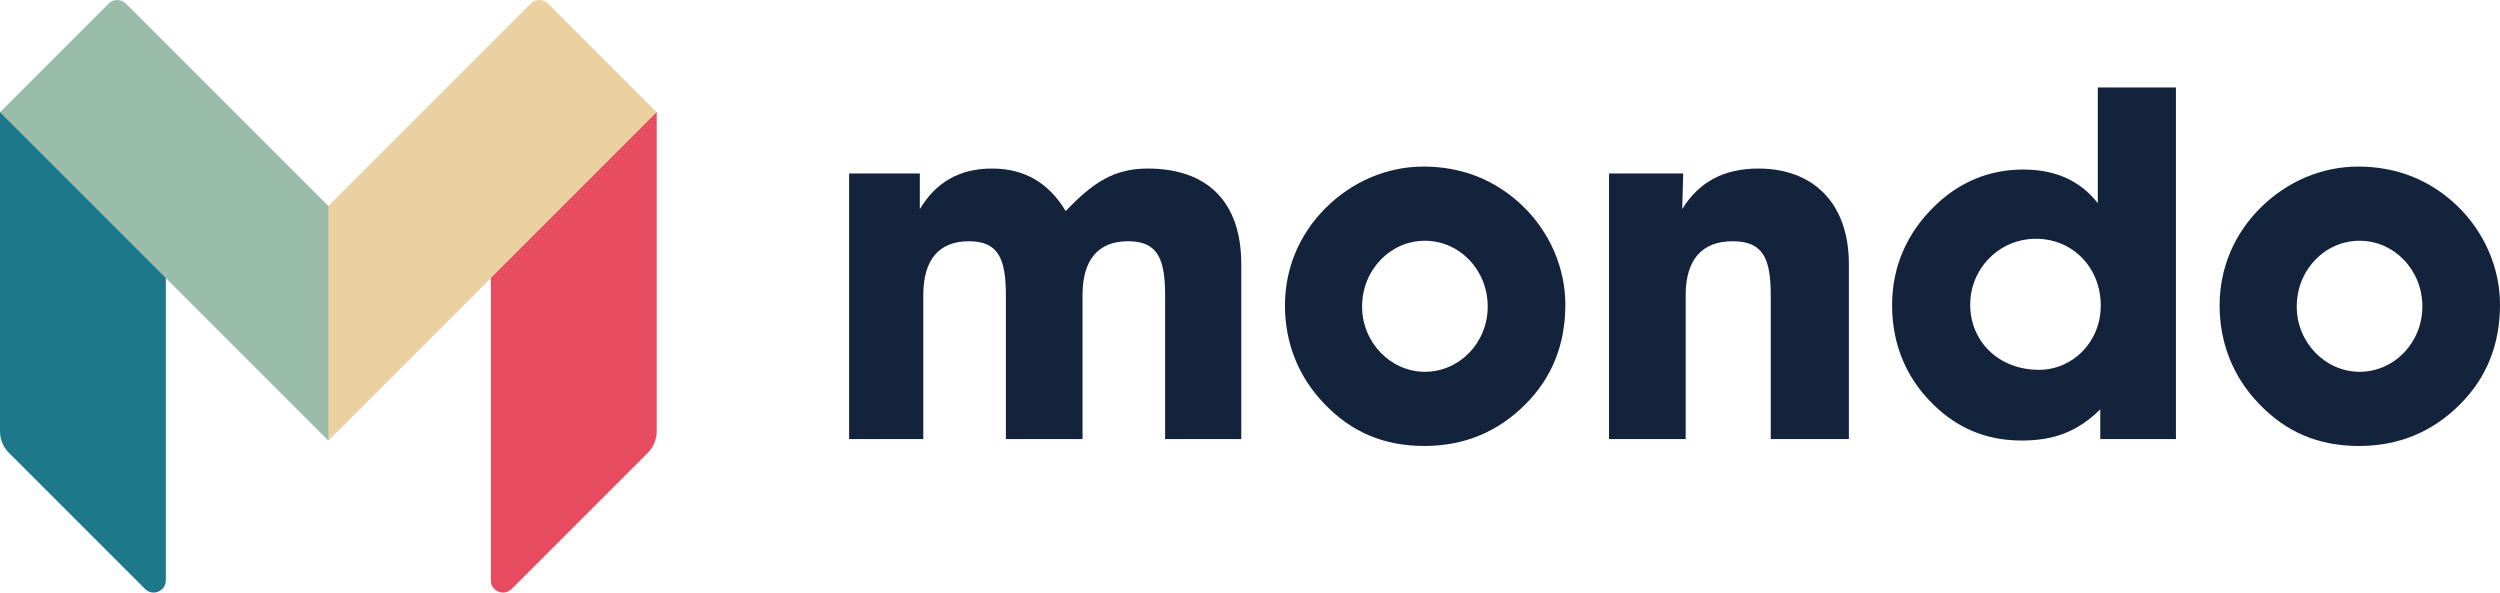
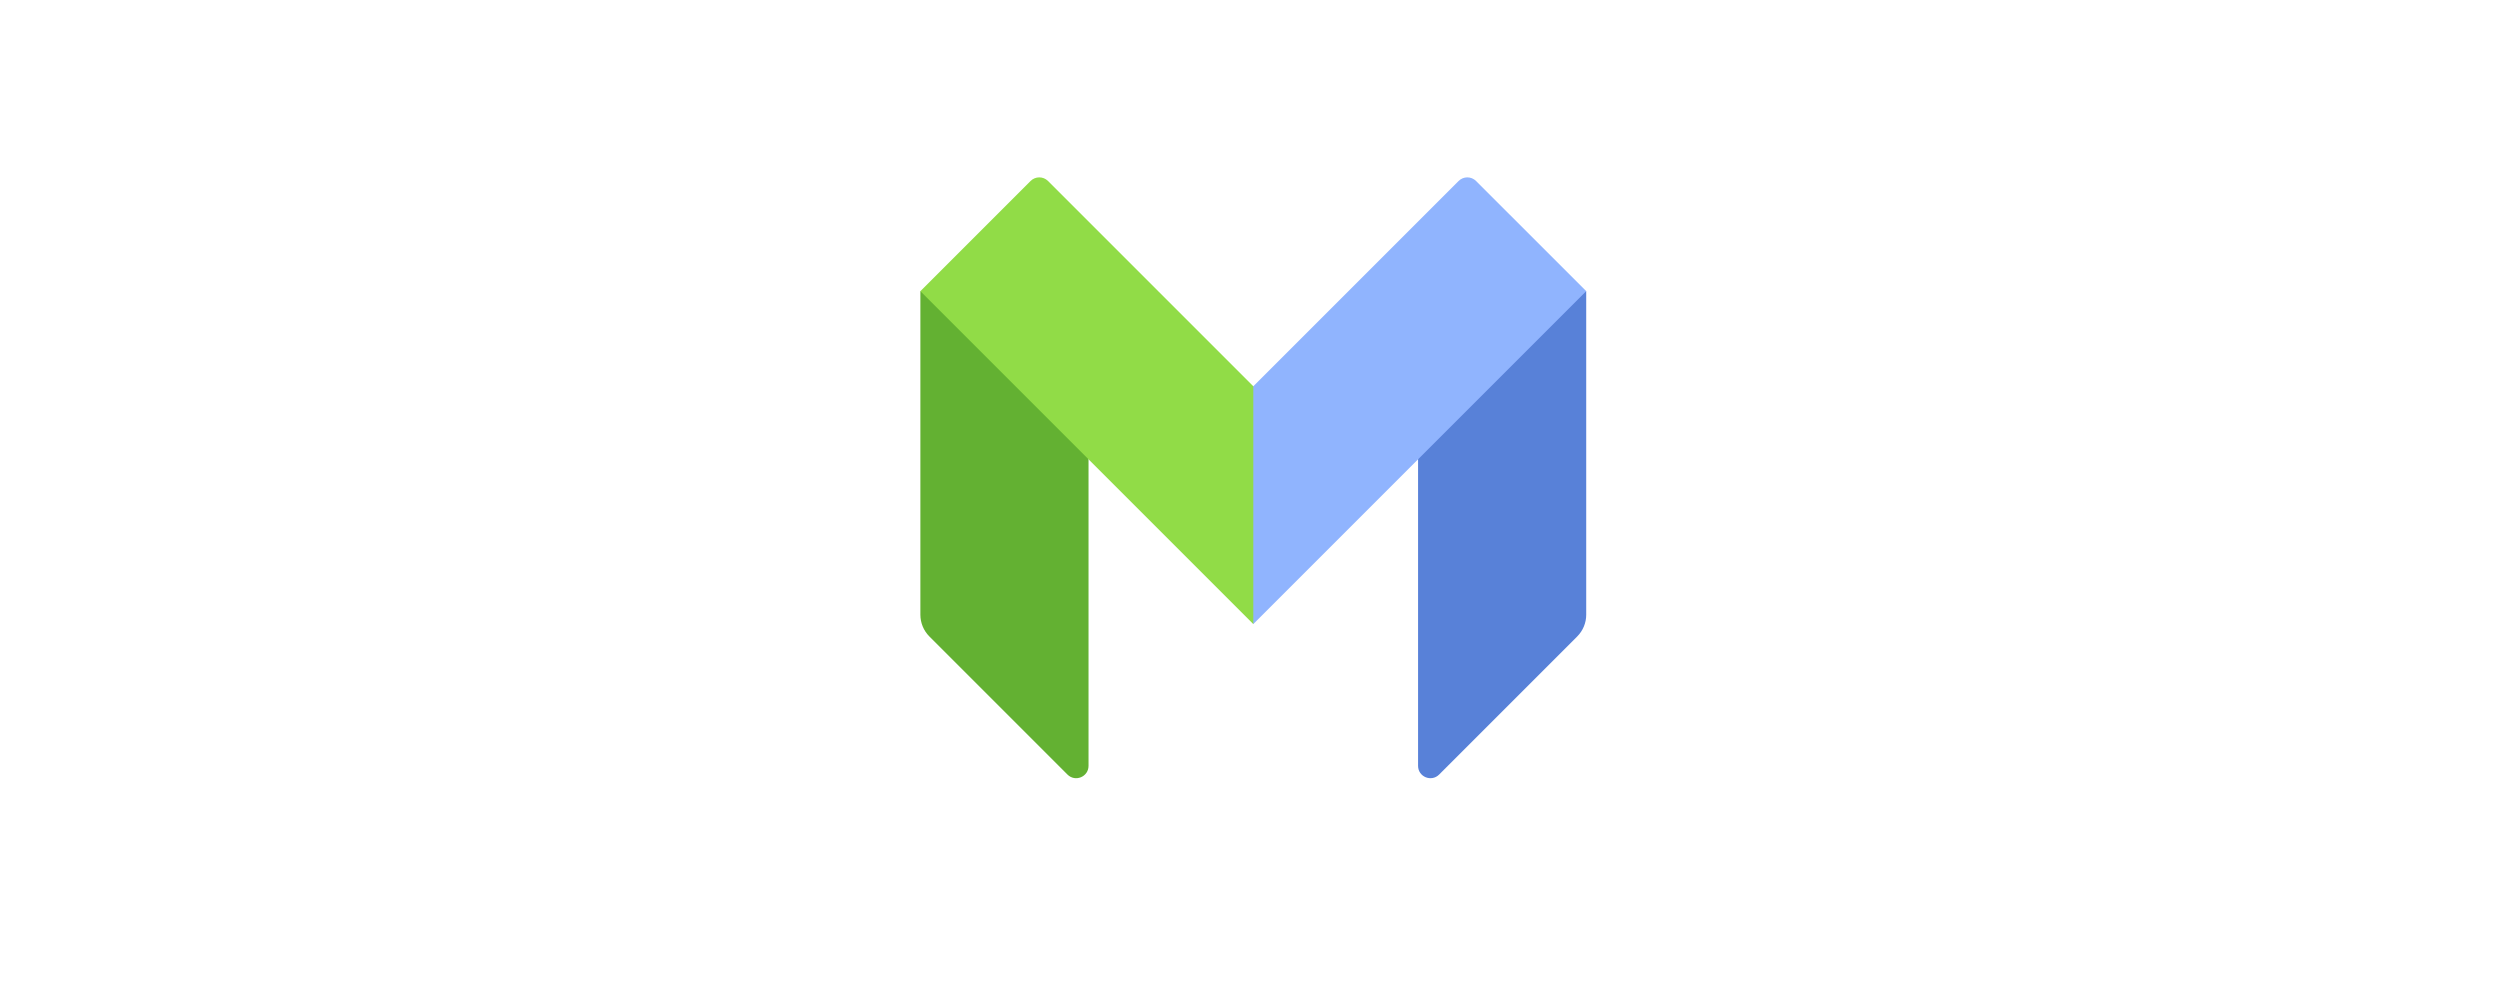
- <svg xmlns="http://www.w3.org/2000/svg" version="1.0" id="Layer_1" x="0px" y="0px" viewBox="0 0 800 189.626" enable-background="new 0 0 800 189.626" xml:space="preserve">
+ <svg xmlns="http://www.w3.org/2000/svg" version="1.1" id="Layer_1" x="0px" y="0px" width="248.539px" height="97.481px" viewBox="-91.5 24.5 248.539 97.481" enable-background="new -91.5 24.5 248.539 97.481" xml:space="preserve">
  <g>
    <g>
-       <path fill="#14233C" d="M271.715,140.499v-84.98h22.63v11.394c5.222-8.704,12.818-12.976,23.105-12.976    s18.041,4.431,23.579,13.609c8.862-9.337,15.667-13.609,26.27-13.609c19.148,0,29.909,10.761,29.909,30.542v56.02h-24.37V94.448    c0-11.869-2.532-17.249-11.869-17.249c-9.495,0-14.559,5.855-14.559,17.249v46.051h-24.529V94.448    c0-11.869-2.532-17.249-11.869-17.249c-9.495,0-14.559,5.855-14.559,17.249v46.051H271.715z" />
-       <path fill="#14233C" d="M424.161,66.596c8.546-8.545,19.781-13.293,31.334-13.293c12.343,0,22.946,4.273,31.492,12.343    c9.02,8.546,13.926,20.256,13.926,31.808c0,12.818-4.273,23.421-12.818,31.966c-8.704,8.704-19.465,13.293-32.283,13.293    c-12.976,0-23.421-4.431-32.125-13.609c-8.229-8.546-12.502-19.465-12.502-31.334S415.774,74.983,424.161,66.596z     M455.969,118.977c11.078,0,20.098-9.337,20.098-20.889c0-11.71-9.02-21.047-20.098-21.047c-11.077,0-20.098,9.337-20.098,21.047    C435.872,109.64,445.05,118.977,455.969,118.977z" />
-       <path fill="#14233C" d="M514.889,140.499v-84.98h23.738l-0.317,11.394c5.222-8.545,13.135-12.976,24.37-12.976    c17.566,0,28.96,11.077,28.96,30.542v56.02h-25.004V94.448c0-11.869-2.532-17.249-12.185-17.249    c-9.812,0-15.034,5.855-15.034,17.249v46.051H514.889z" />
-       <path fill="#14233C" d="M672.084,131.004c-7.438,7.279-15.034,9.969-25.162,9.969c-10.286,0-19.148-3.323-26.586-9.969    c-9.812-8.704-14.875-20.098-14.875-33.391c0-12.185,4.747-23.105,13.609-31.65c7.913-7.754,17.566-11.71,28.327-11.71    c10.286,0,18.199,3.481,23.896,10.761v-37.03h25.003v112.516h-24.212V131.004z M652.461,118.344    c10.761,0,19.781-8.862,19.781-20.572c0-12.185-9.021-21.364-20.731-21.364c-11.868,0-21.047,9.653-21.047,21.047    C630.464,109.323,639.643,118.344,652.461,118.344z" />
-       <path fill="#14233C" d="M723.249,66.596c8.545-8.545,19.781-13.293,31.334-13.293c12.343,0,22.946,4.273,31.491,12.343    C795.095,74.192,800,85.902,800,97.455c0,12.818-4.273,23.421-12.818,31.966c-8.704,8.704-19.465,13.293-32.283,13.293    c-12.977,0-23.421-4.431-32.125-13.609c-8.229-8.546-12.502-19.465-12.502-31.334S714.861,74.983,723.249,66.596z     M755.057,118.977c11.077,0,20.098-9.337,20.098-20.889c0-11.71-9.021-21.047-20.098-21.047c-11.078,0-20.098,9.337-20.098,21.047    C734.959,109.64,744.137,118.977,755.057,118.977z" />
-     </g>
-     <g>
-       <path fill="#E64B5F" d="M210.144,138.022c0,2.581-1.025,5.056-2.85,6.88l-43.575,43.575c-2.452,2.452-6.644,0.715-6.644-2.752    V88.084l52.464-52.17h0.605V138.022z" />
-       <path fill="#EAD19F" d="M175.37,1.14c-1.52-1.52-3.984-1.52-5.504,0l-64.794,64.794h-0.9v73.13l0.9,1.921l52.003-52.003    l53.069-53.069L175.37,1.14z" />
-       <path fill="#1E788C" d="M0,138.022c0,2.581,1.025,5.056,2.85,6.88l43.575,43.575c2.452,2.452,6.644,0.715,6.644-2.752V88.084    L0.605,35.914H0V138.022z" />
-       <path fill="#9ABDA9" d="M40.278,1.14c-1.52-1.52-3.984-1.52-5.504,0L0,35.914l53.069,53.07l52.003,52.003V65.934L40.278,1.14z" />
+       <path fill="#5881D8" d="M66.195,85.611c0,0.812-0.323,1.592-0.897,2.166l-13.727,13.727c-0.772,0.772-2.093,0.226-2.093-0.867    V69.88l16.526-16.434h0.19V85.611z" />
+       <path fill="#90B4FE" d="M55.242,42.493c-0.479-0.479-1.255-0.479-1.734,0l-20.41,20.41h-0.284v23.036l0.284,0.604l16.381-16.381    l16.717-16.717L55.242,42.493z" />
+       <path fill="#63B132" d="M0,85.611c0,0.812,0.323,1.592,0.898,2.166l13.726,13.727c0.772,0.772,2.093,0.226,2.093-0.867V69.88    L0.19,53.447H0V85.611z" />
+       <path fill="#91DC47" d="M12.688,42.493c-0.479-0.479-1.255-0.479-1.734,0L0,53.447l16.717,16.717l16.381,16.381V62.903    L12.688,42.493z" />
    </g>
  </g>
+   <g>
+     <g>
+ 	</g>
+   </g>
+   <g>
+     <path fill="#14233C" d="M41.59,181.283v-26.768h7.128v3.588c1.645-2.741,4.038-4.087,7.278-4.087c3.241,0,5.683,1.396,7.428,4.287   c2.792-2.941,4.935-4.287,8.275-4.287c6.032,0,9.421,3.39,9.421,9.62v17.646h-7.677v-14.506c0-3.738-0.797-5.434-3.739-5.434   c-2.991,0-4.586,1.845-4.586,5.434v14.506h-7.727v-14.506c0-3.738-0.798-5.434-3.739-5.434c-2.991,0-4.586,1.845-4.586,5.434   v14.506H41.59z" />
+     <path fill="#14233C" d="M89.611,158.004c2.691-2.691,6.23-4.188,9.869-4.188c3.889,0,7.229,1.347,9.92,3.889   c2.842,2.691,4.387,6.381,4.387,10.02c0,4.037-1.346,7.377-4.037,10.069c-2.742,2.741-6.131,4.187-10.17,4.187   c-4.087,0-7.377-1.395-10.119-4.286c-2.592-2.692-3.938-6.132-3.938-9.87S86.969,160.646,89.611,158.004z M99.631,174.504   c3.488,0,6.33-2.941,6.33-6.58c0-3.688-2.842-6.629-6.33-6.629c-3.49,0-6.332,2.94-6.332,6.629   C93.3,171.562,96.191,174.504,99.631,174.504z" />
+     <path fill="#14233C" d="M118.189,181.283v-26.768h7.479l-0.101,3.588c1.646-2.691,4.138-4.087,7.677-4.087   c5.533,0,9.123,3.489,9.123,9.62v17.646h-7.877v-14.506c0-3.738-0.797-5.434-3.838-5.434c-3.092,0-4.736,1.845-4.736,5.434v14.506   H118.189z" />
+     <path fill="#14233C" d="M167.707,178.293c-2.344,2.293-4.736,3.141-7.927,3.141c-3.239,0-6.031-1.047-8.374-3.141   c-3.092-2.742-4.686-6.331-4.686-10.519c0-3.838,1.494-7.278,4.286-9.97c2.493-2.442,5.534-3.688,8.923-3.688   c3.24,0,5.732,1.097,7.527,3.39v-11.664h7.876v35.442h-7.626V178.293L167.707,178.293z M161.525,174.305   c3.39,0,6.23-2.791,6.23-6.48c0-3.838-2.842-6.729-6.529-6.729c-3.739,0-6.631,3.04-6.631,6.629   C154.596,171.463,157.487,174.305,161.525,174.305z" />
+     <path fill="#14233C" d="M183.823,158.004c2.692-2.691,6.231-4.188,9.87-4.188c3.889,0,7.229,1.347,9.92,3.889   c2.842,2.691,4.387,6.381,4.387,10.02c0,4.038-1.346,7.378-4.037,10.069c-2.742,2.741-6.132,4.188-10.17,4.188   c-4.088,0-7.377-1.396-10.119-4.287c-2.592-2.692-3.938-6.132-3.938-9.87S181.182,160.646,183.823,158.004z M193.843,174.504   c3.489,0,6.331-2.941,6.331-6.58c0-3.688-2.842-6.629-6.331-6.629s-6.331,2.94-6.331,6.629   C187.512,171.562,190.403,174.504,193.843,174.504z" />
+   </g>
</svg>
